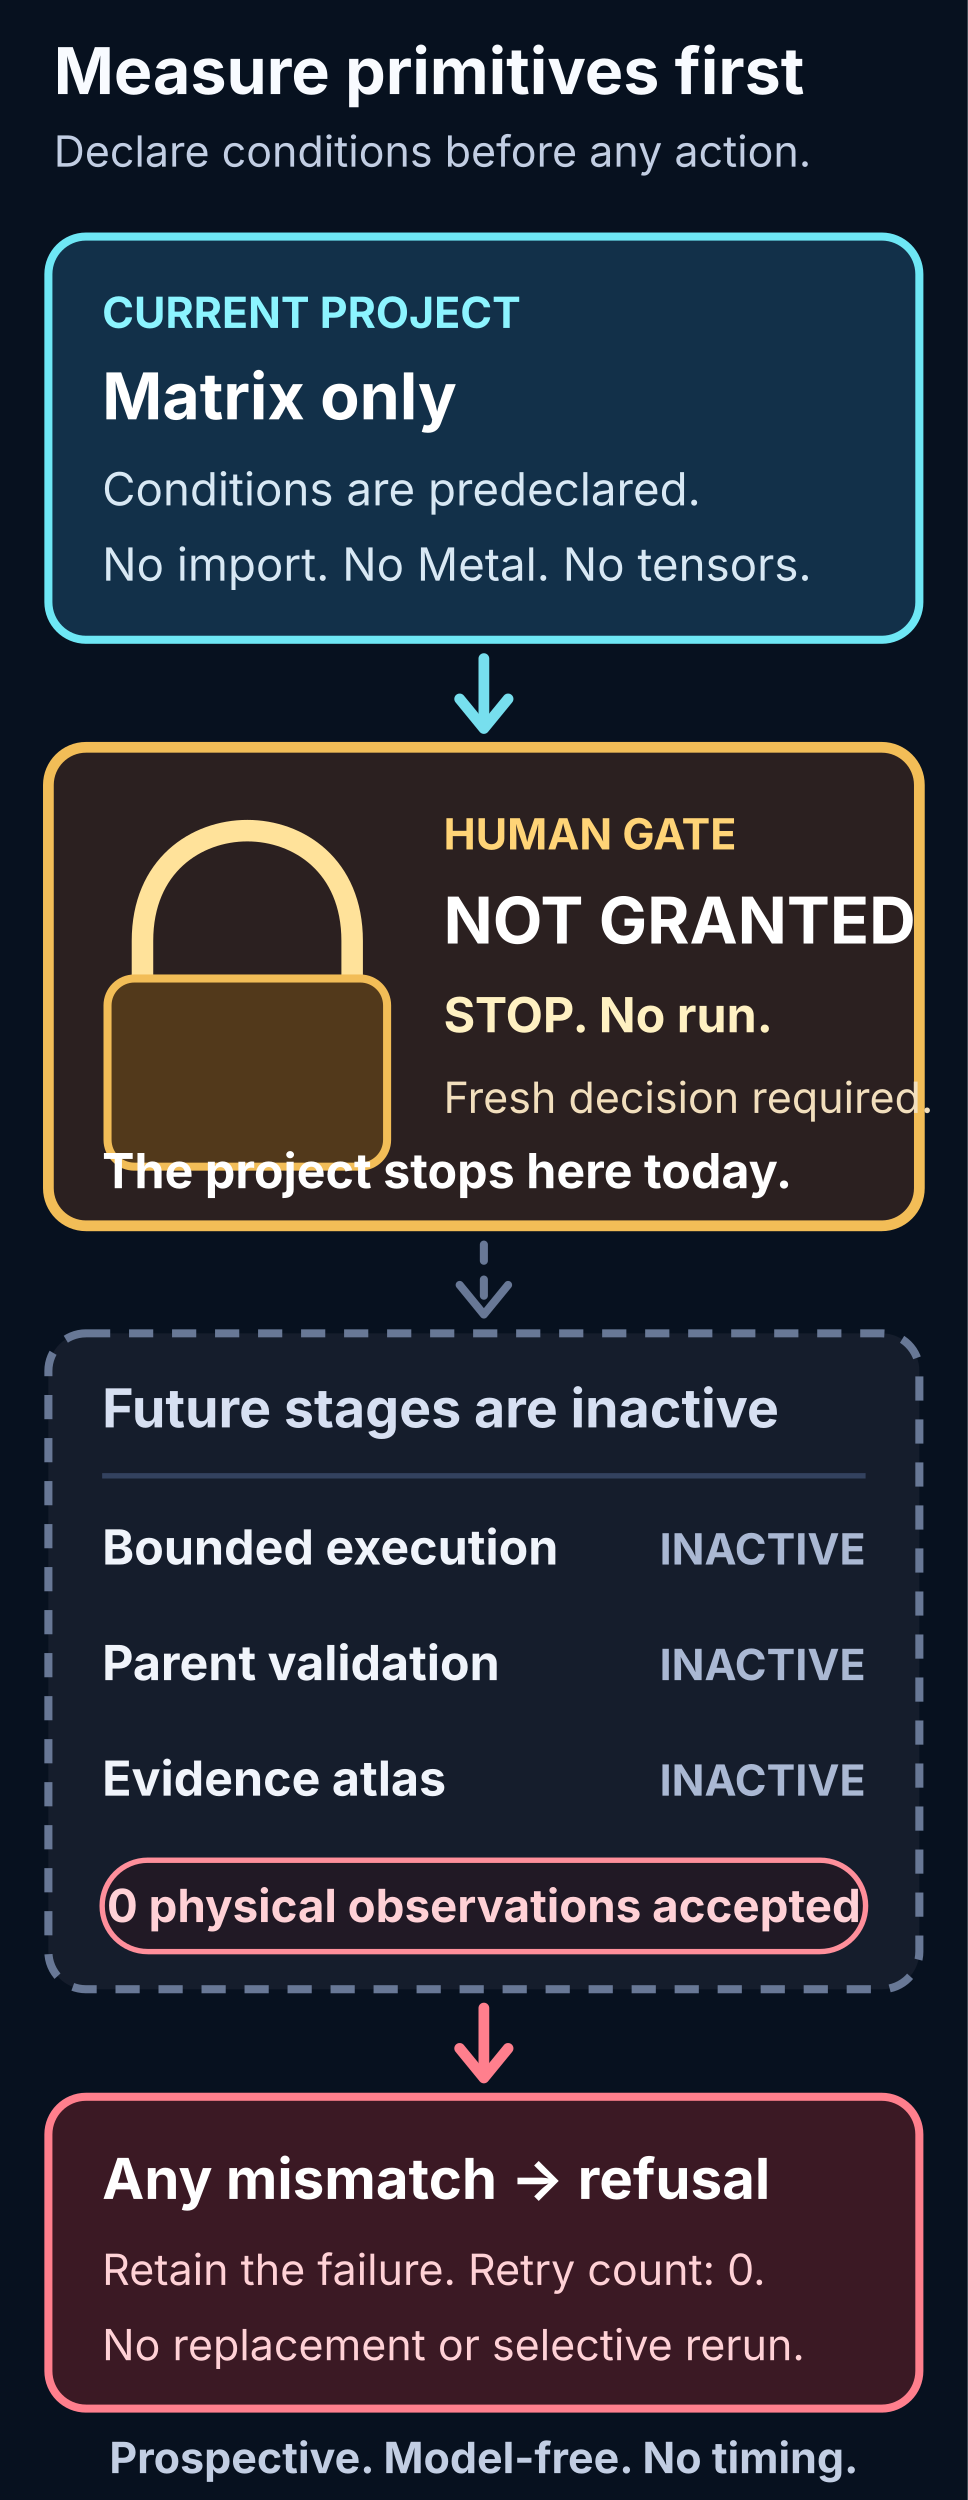
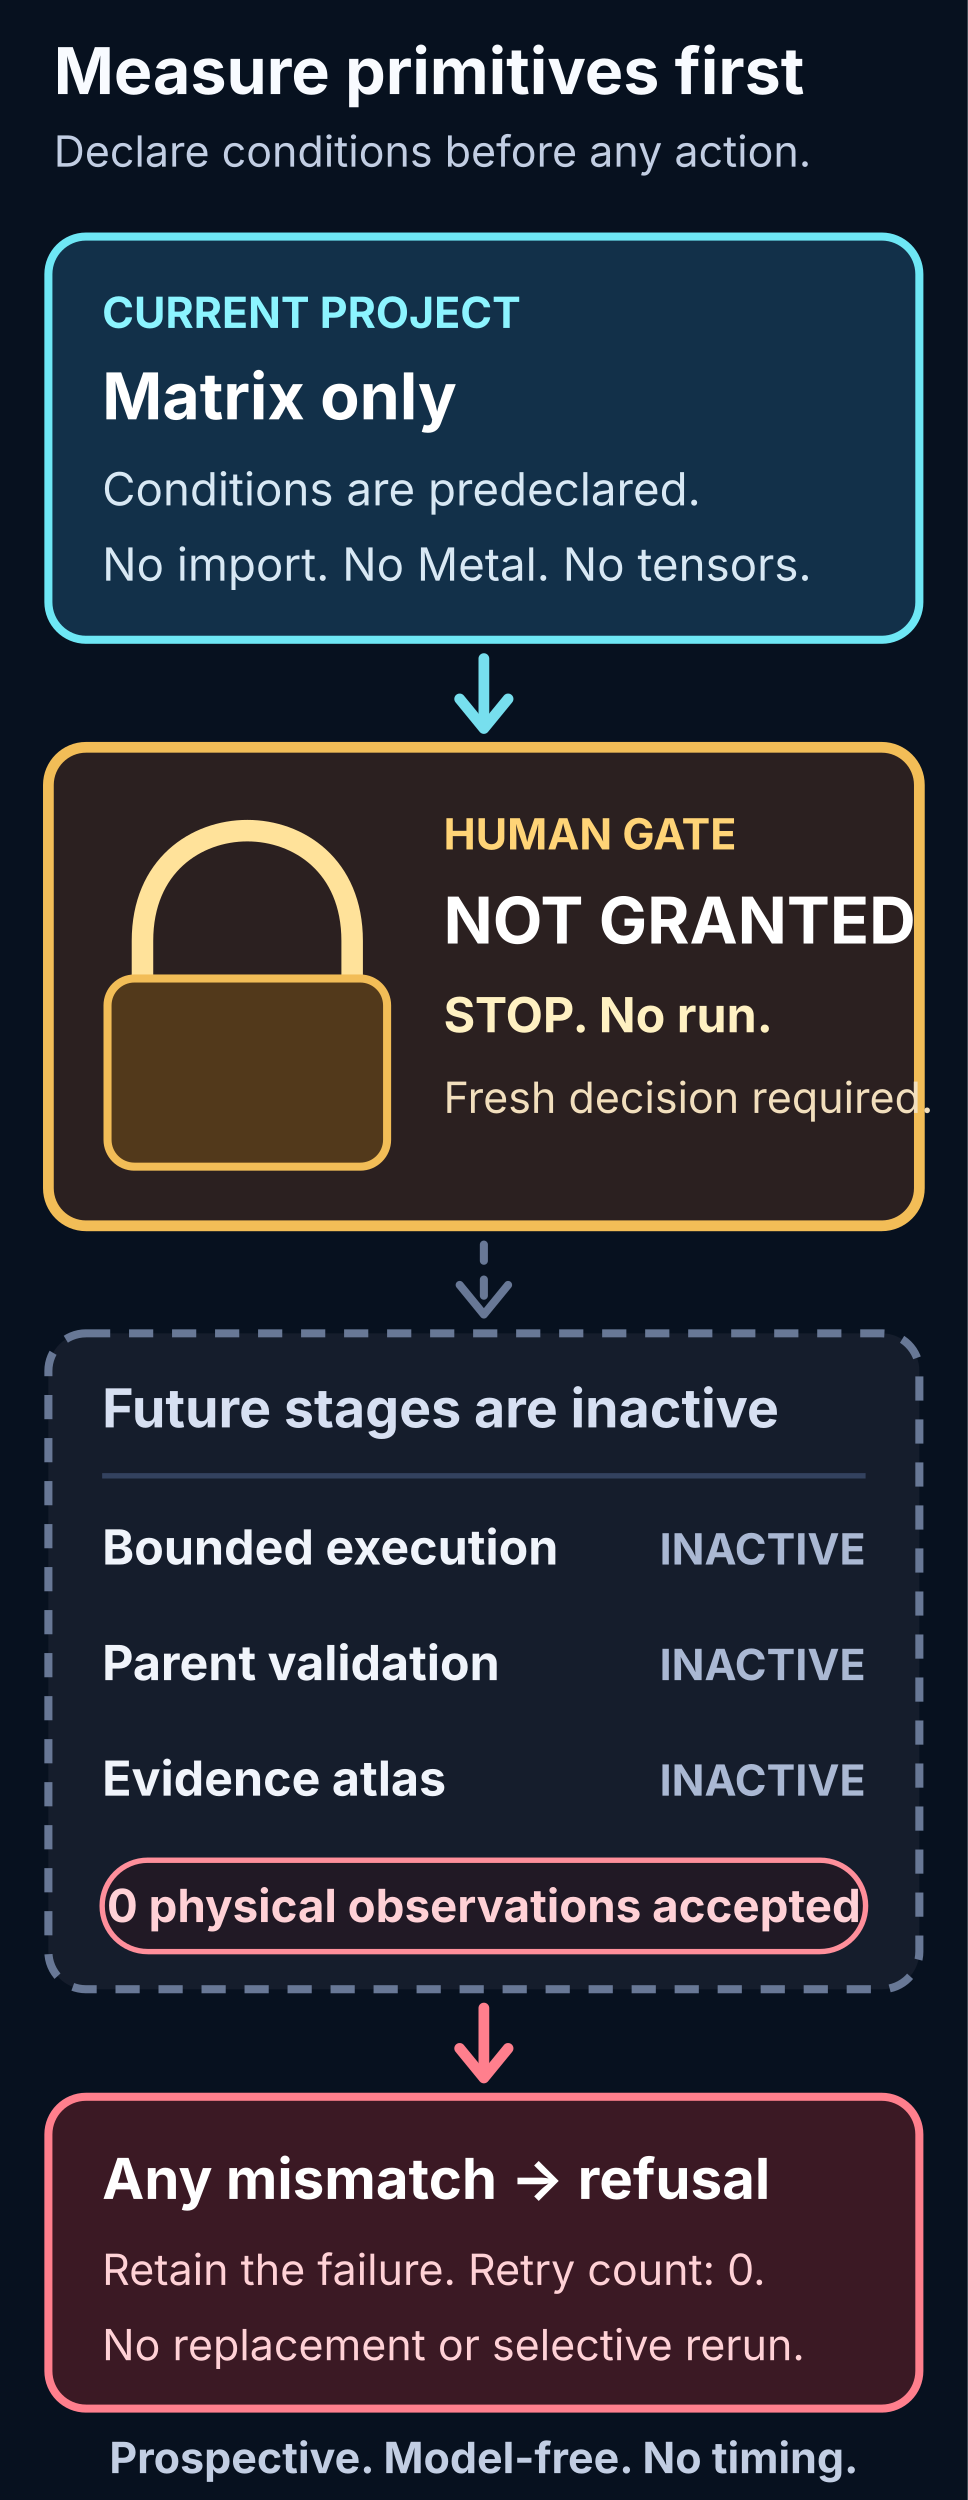
<svg xmlns="http://www.w3.org/2000/svg" role="img" aria-labelledby="title desc" viewBox="0 0 360 930">
  <rect width="360" height="930" fill="#07111f" />
  <g font-family="system-ui, -apple-system, Segoe UI, sans-serif">
    <text x="20" y="35" fill="#f8fbff" font-size="24" font-weight="700">Measure primitives first</text>
    <text x="20" y="62" fill="#c2cee3" font-size="16">Declare conditions before any action.</text>
    <rect x="18" y="88" width="324" height="150" rx="14" fill="#123049" stroke="#6ee7f5" stroke-width="3" />
    <text x="38" y="122" fill="#8cf4ff" font-size="16" font-weight="700">CURRENT PROJECT</text>
    <text x="38" y="156" fill="#ffffff" font-size="24" font-weight="700">Matrix only</text>
    <text x="38" y="188" fill="#d8e8f4" font-size="17">Conditions are predeclared.</text>
    <text x="38" y="216" fill="#d8e8f4" font-size="17">No import. No Metal. No tensors.</text>
    <path d="M180 245V269" stroke="#77dfee" stroke-width="4" stroke-linecap="round" />
    <path d="M171 260L180 271L189 260" fill="none" stroke="#77dfee" stroke-width="4" stroke-linecap="round" stroke-linejoin="round" />
    <rect x="18" y="278" width="324" height="178" rx="14" fill="#2b2020" stroke="#f2bd57" stroke-width="4" />
    <path d="M53 372V350C53 322 73 309 92 309C111 309 131 322 131 350V372" fill="none" stroke="#ffe29a" stroke-width="8" stroke-linecap="round" />
    <rect x="40" y="364" width="104" height="70" rx="10" fill="#52391b" stroke="#f2bd57" stroke-width="3" />
    <text x="165" y="316" fill="#ffd477" font-size="16" font-weight="700">HUMAN GATE</text>
    <text x="165" y="351" fill="#ffffff" font-size="24" font-weight="700">NOT GRANTED</text>
    <text x="165" y="384" fill="#fff1c2" font-size="18" font-weight="700">STOP. No run.</text>
    <text x="165" y="414" fill="#f2dfbd" font-size="16">Fresh decision required.</text>
-     <text x="38" y="442" fill="#ffffff" font-size="18" font-weight="700">The project stops here today.</text>
    <path d="M180 463V487" stroke="#687896" stroke-width="3" stroke-linecap="round" stroke-dasharray="6 7" />
    <path d="M171 478L180 489L189 478" fill="none" stroke="#687896" stroke-width="3" stroke-linecap="round" stroke-linejoin="round" />
    <rect x="18" y="496" width="324" height="244" rx="14" fill="#151d2c" stroke="#687896" stroke-width="3" stroke-dasharray="9 7" />
    <text x="38" y="531" fill="#d7e0f2" font-size="20" font-weight="700">Future stages are inactive</text>
    <path d="M38 549H322" stroke="#33425f" stroke-width="2" />
    <text x="38" y="582" fill="#f0f4fb" font-size="18" font-weight="700">Bounded execution</text>
    <text x="322" y="582" fill="#aab8d3" font-size="16" font-weight="700" text-anchor="end">INACTIVE</text>
    <text x="38" y="625" fill="#f0f4fb" font-size="18" font-weight="700">Parent validation</text>
    <text x="322" y="625" fill="#aab8d3" font-size="16" font-weight="700" text-anchor="end">INACTIVE</text>
    <text x="38" y="668" fill="#f0f4fb" font-size="18" font-weight="700">Evidence atlas</text>
    <text x="322" y="668" fill="#aab8d3" font-size="16" font-weight="700" text-anchor="end">INACTIVE</text>
    <rect x="38" y="692" width="284" height="34" rx="17" fill="#211925" stroke="#ff8f9b" stroke-width="2" />
    <text x="180" y="715" fill="#ffd1d6" font-size="17" font-weight="700" text-anchor="middle">0 physical observations accepted</text>
    <path d="M180 747V771" stroke="#ff7f8d" stroke-width="4" stroke-linecap="round" />
    <path d="M171 762L180 773L189 762" fill="none" stroke="#ff7f8d" stroke-width="4" stroke-linecap="round" stroke-linejoin="round" />
    <rect x="18" y="780" width="324" height="116" rx="14" fill="#3b1924" stroke="#ff7f8d" stroke-width="3" />
    <text x="38" y="818" fill="#ffffff" font-size="21" font-weight="700">Any mismatch → refusal</text>
    <text x="38" y="850" fill="#ffd1d6" font-size="16">Retain the failure. Retry count: 0.</text>
    <text x="38" y="878" fill="#ffd1d6" font-size="16">No replacement or selective rerun.</text>
    <text x="180" y="920" fill="#c2cee3" font-size="16" font-weight="700" text-anchor="middle">Prospective. Model-free. No timing.</text>
  </g>
</svg>
